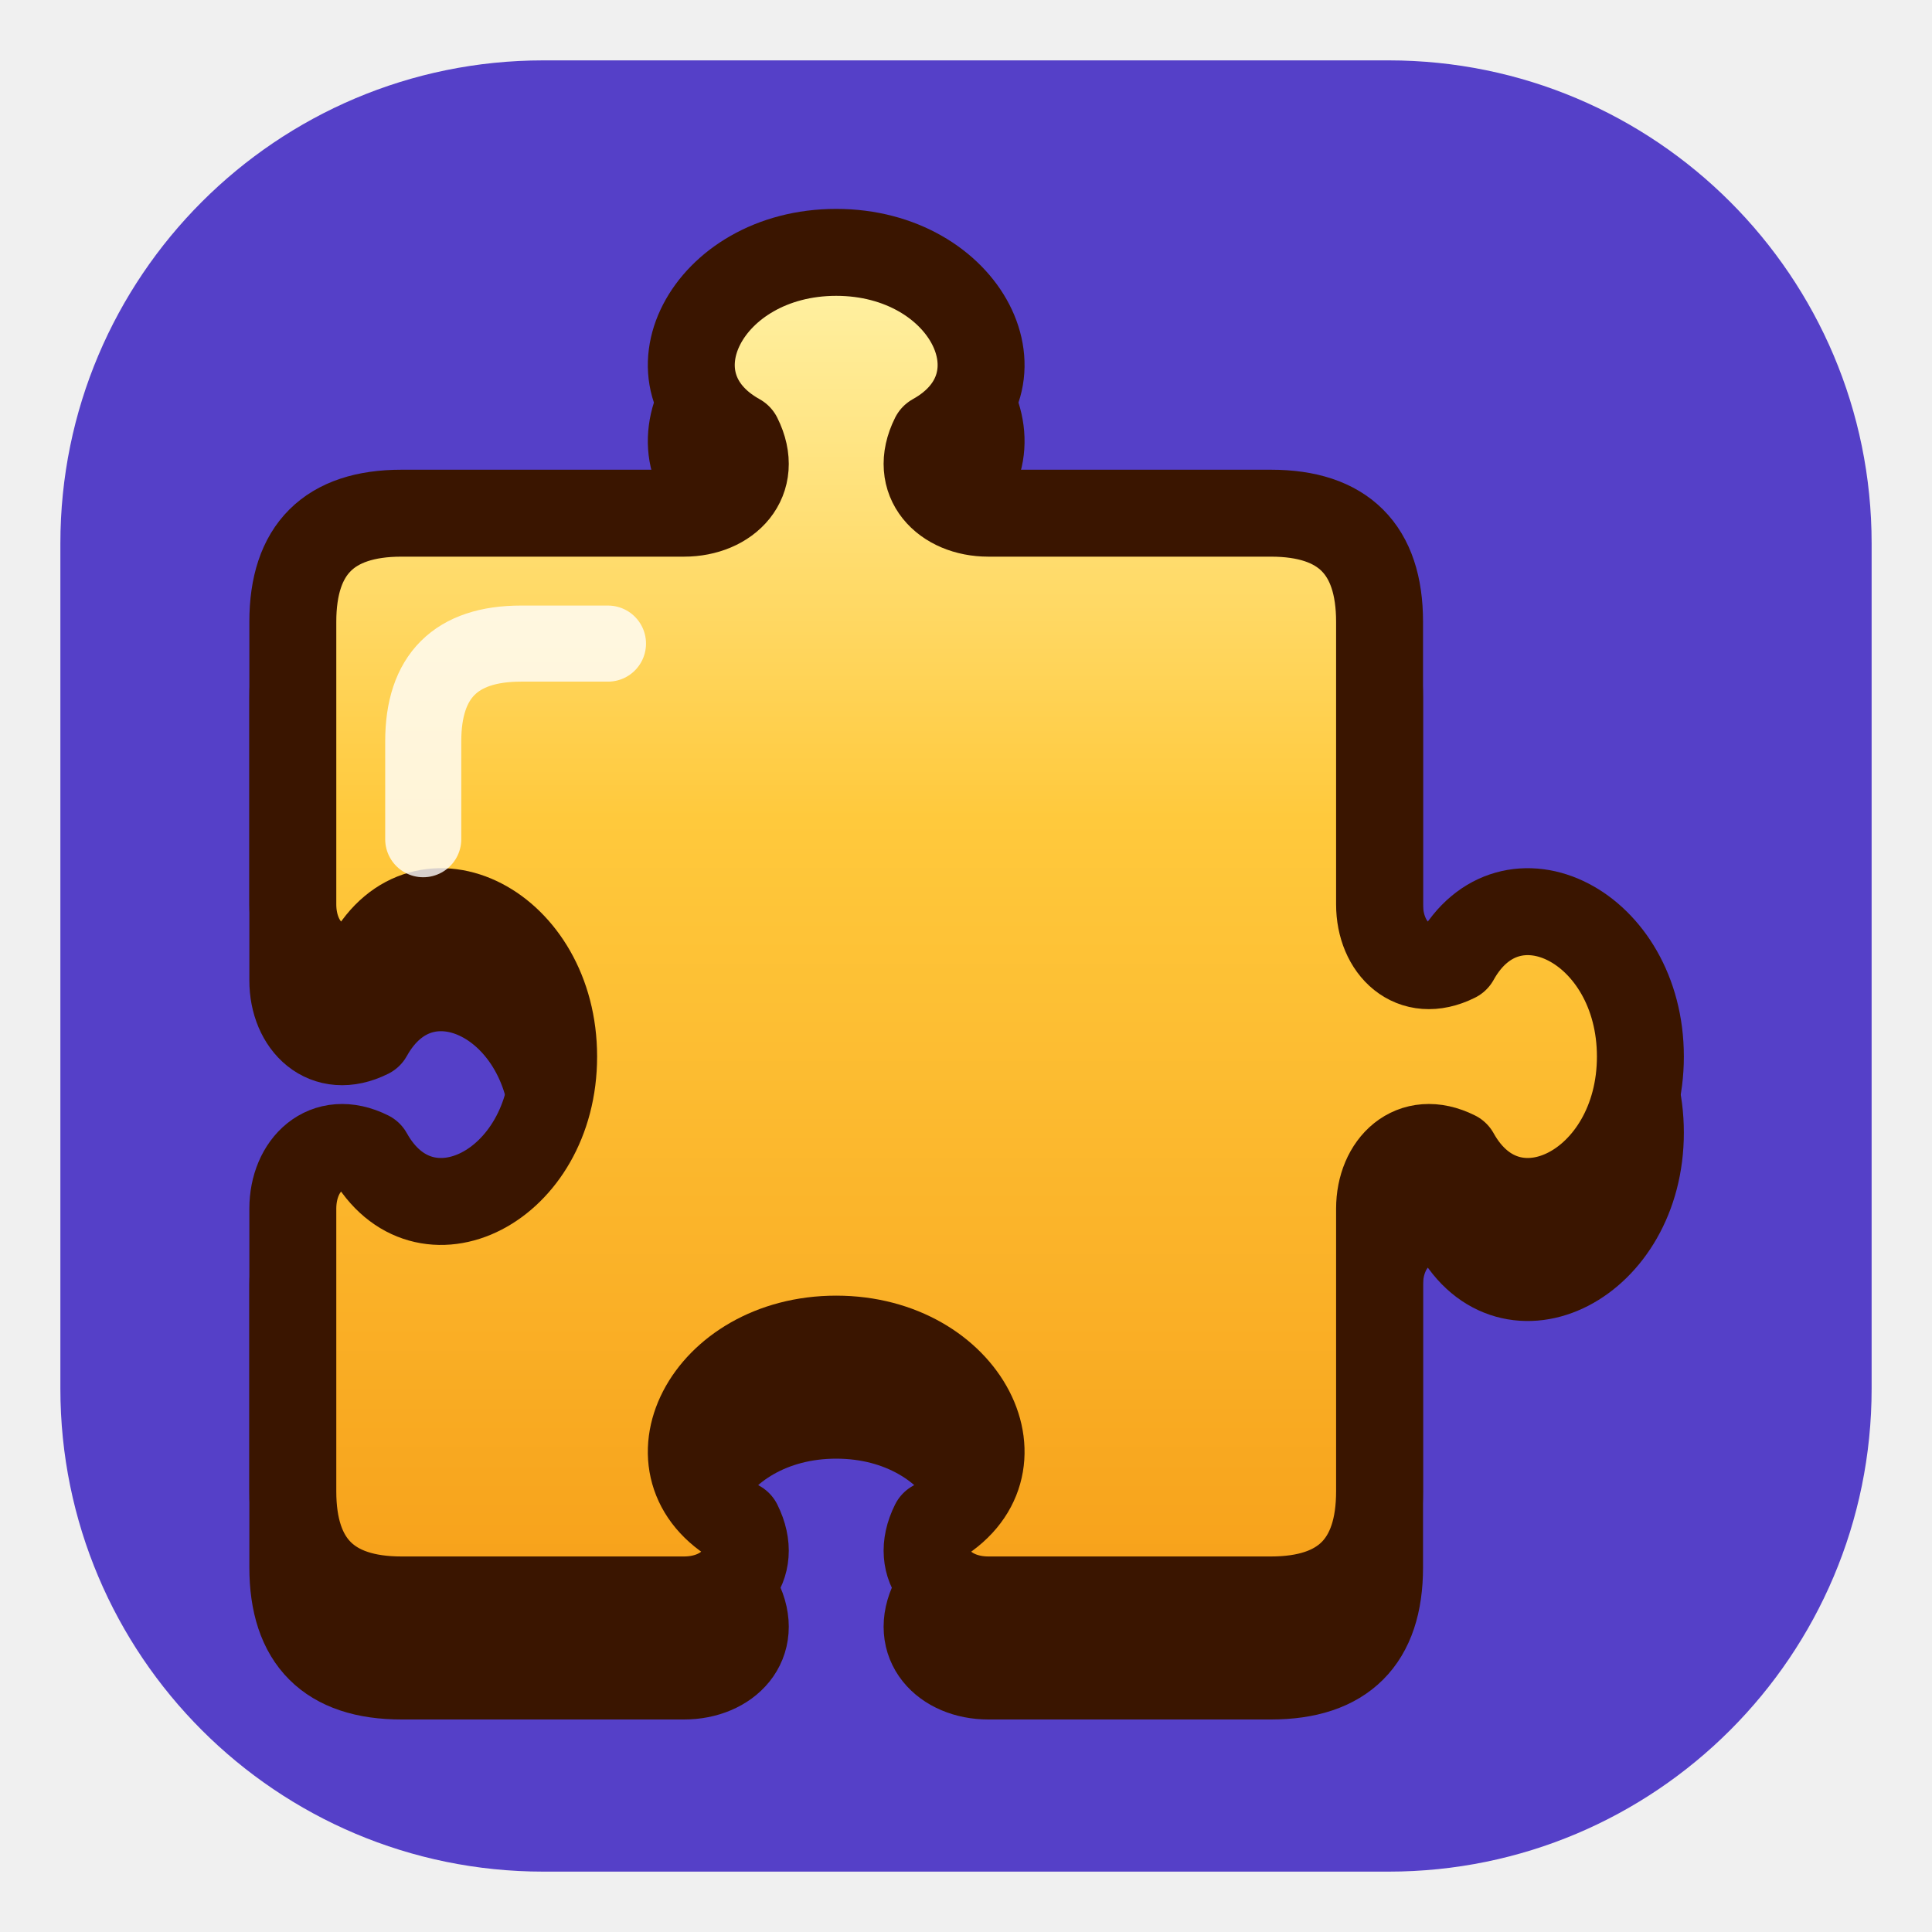
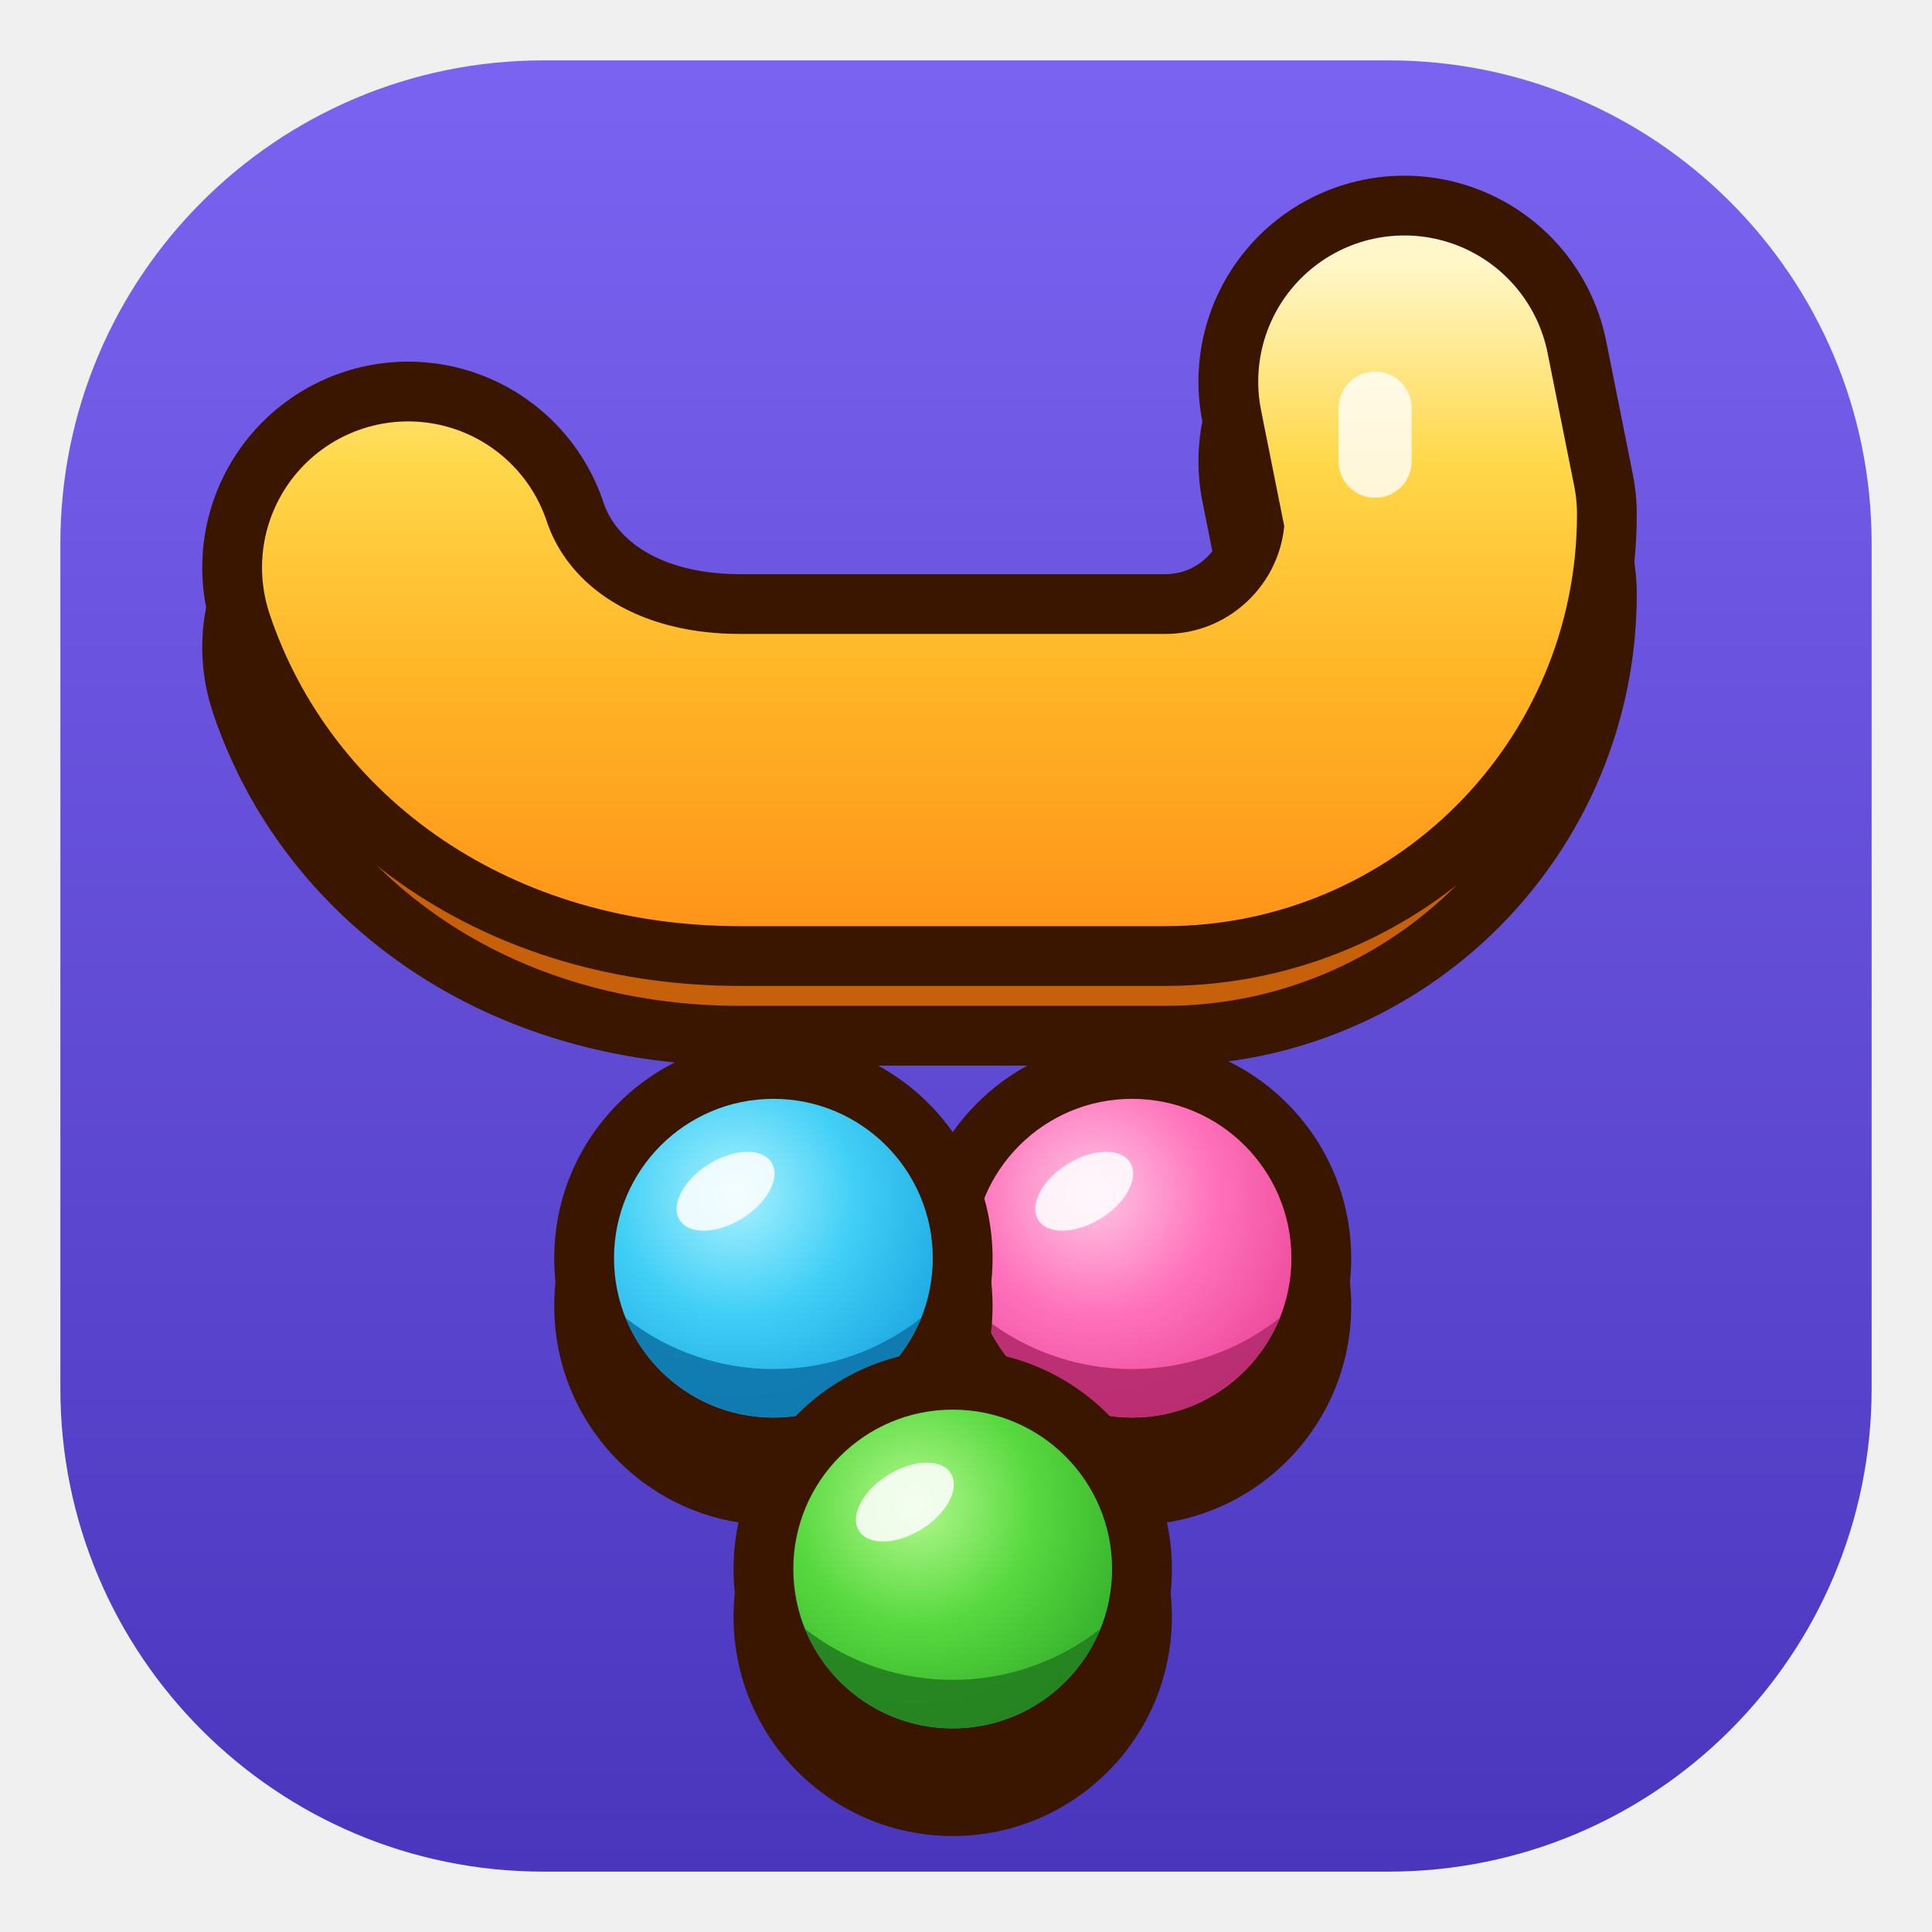
<svg xmlns="http://www.w3.org/2000/svg" viewBox="0 0 64 64">
  <defs>
-     <linearGradient id="g" x1="0" x2="0" y1="0" y2="1">
-       <stop offset="0" stop-color="#fff2a6" />
-       <stop offset=".42" stop-color="#ffc93c" />
-       <stop offset="1" stop-color="#f7a11a" />
+     <linearGradient id="t" x1="0" x2="0" y1="0" y2="1">
+       <stop offset="0" stop-color="#7a63f0" />
+       <stop offset="1" stop-color="#4a36bd" />
    </linearGradient>
+     <linearGradient id="fg" gradientUnits="userSpaceOnUse" x1="0" x2="0" y1="5" y2="55">
+       <stop offset="0" stop-color="#fff7c9" />
+       <stop offset=".3" stop-color="#ffd84a" />
+       <stop offset=".62" stop-color="#ffb526" />
+       <stop offset="1" stop-color="#ff9419" />
+     </linearGradient>
+     <radialGradient id="fpink" cx=".38" cy=".3" r=".75">
+       <stop offset="0" stop-color="#ffc6e4" />
+       <stop offset=".5" stop-color="#ff72bc" />
+       <stop offset="1" stop-color="#ec4798" />
+     </radialGradient>
+     <radialGradient id="faqua" cx=".38" cy=".3" r=".75">
+       <stop offset="0" stop-color="#aaf2ff" />
+       <stop offset=".5" stop-color="#41cff6" />
+       <stop offset="1" stop-color="#1ba6e1" />
+     </radialGradient>
+     <radialGradient id="fleaf" cx=".38" cy=".3" r=".75">
+       <stop offset="0" stop-color="#b4f98f" />
+       <stop offset=".5" stop-color="#58d93f" />
+       <stop offset="1" stop-color="#33ae2b" />
+     </radialGradient>
  </defs>
-   <rect x="2" y="2" width="60" height="60" rx="16" fill="#5540c8" />
-   <g transform="translate(9.7 17) scale(.36)" stroke="#3a1500" stroke-width="8" stroke-linejoin="round">
-     <path d="M0 10Q0 0 10 0H36C40 0 43-3 41-7C32-12 38-24 50-24C62-24 68-12 59-7C57-3 60 0 64 0H90Q100 0 100 10V36C100 40 103 43 107 41C112 32 124 38 124 50C124 62 112 68 107 59C103 57 100 60 100 64V90Q100 100 90 100H64C60 100 57 97 59 93C68 88 62 76 50 76C38 76 32 88 41 93C43 97 40 100 36 100H10Q0 100 0 90V64C0 60 3 57 7 59C12 68 24 62 24 50C24 38 12 32 7 41C3 43 0 40 0 36Z" transform="translate(0 7)" fill="#c26a0b" />
-     <path d="M0 10Q0 0 10 0H36C40 0 43-3 41-7C32-12 38-24 50-24C62-24 68-12 59-7C57-3 60 0 64 0H90Q100 0 100 10V36C100 40 103 43 107 41C112 32 124 38 124 50C124 62 112 68 107 59C103 57 100 60 100 64V90Q100 100 90 100H64C60 100 57 97 59 93C68 88 62 76 50 76C38 76 32 88 41 93C43 97 40 100 36 100H10Q0 100 0 90V64C0 60 3 57 7 59C12 68 24 62 24 50C24 38 12 32 7 41C3 43 0 40 0 36Z" fill="url(#g)" />
-     <path d="M12 30V21Q12 12 21 12H29" fill="none" stroke="#fff" stroke-opacity=".8" stroke-width="7" stroke-linecap="round" />
+   <rect x="2" y="2" width="60" height="60" rx="16" fill="url(#t)" />
+   <g transform="translate(7.36 6.48) scale(0.44)">
+     <g fill="none" stroke="#3a1500" stroke-width="31" stroke-linecap="round" stroke-linejoin="round">
+       <path d="M89 14L91 24A20 20 0 0 1 71 44H39C26 44 17 37 14 28" transform="translate(0 6)" />
+       <path d="M89 14L91 24A20 20 0 0 1 71 44H39C26 44 17 37 14 28" transform="translate(0 6)" stroke="#c7600a" stroke-width="22" />
+       <path d="M89 14L91 24A20 20 0 0 1 71 44H39C26 44 17 37 14 28" />
+       <path d="M89 14L91 24A20 20 0 0 1 71 44H39C26 44 17 37 14 28" stroke="url(#fg)" stroke-width="22" />
+       <path d="M86.8 20V16" stroke="#fff" stroke-opacity=".8" stroke-width="5.5" />
+     </g>
+     <g transform="translate(68.5 80)">
+       <circle cy="3.6" r="16.5" fill="#3a1500" />
+       <circle r="16.5" fill="#3a1500" />
+       <circle r="12" fill="url(#fpink)" />
+       <path d="M11.12 4.5A12 12 0 0 1 -11.12 4.5A18 18 0 0 0 11.12 4.5Z" fill="#b52a6e" opacity=".9" />
+       <ellipse cx="-3.6" cy="-5.04" rx="4.08" ry="2.4" transform="rotate(-32 -3.6 -5.04)" fill="#fff" opacity=".85" />
+     </g>
+     <g transform="translate(41.5 80)">
+       <circle cy="3.6" r="16.5" fill="#3a1500" />
+       <circle r="16.5" fill="#3a1500" />
+       <circle r="12" fill="url(#faqua)" />
+       <path d="M11.12 4.5A12 12 0 0 1 -11.12 4.5A18 18 0 0 0 11.12 4.5Z" fill="#0e76ab" opacity=".9" />
+       <ellipse cx="-3.6" cy="-5.04" rx="4.08" ry="2.4" transform="rotate(-32 -3.6 -5.04)" fill="#fff" opacity=".85" />
+     </g>
+     <g transform="translate(55 103.4)">
+       <circle cy="3.6" r="16.5" fill="#3a1500" />
+       <circle r="16.5" fill="#3a1500" />
+       <circle r="12" fill="url(#fleaf)" />
+       <path d="M11.12 4.5A12 12 0 0 1 -11.12 4.5A18 18 0 0 0 11.12 4.5Z" fill="#23801f" opacity=".9" />
+       <ellipse cx="-3.6" cy="-5.04" rx="4.08" ry="2.4" transform="rotate(-32 -3.6 -5.04)" fill="#fff" opacity=".85" />
+     </g>
  </g>
</svg>
